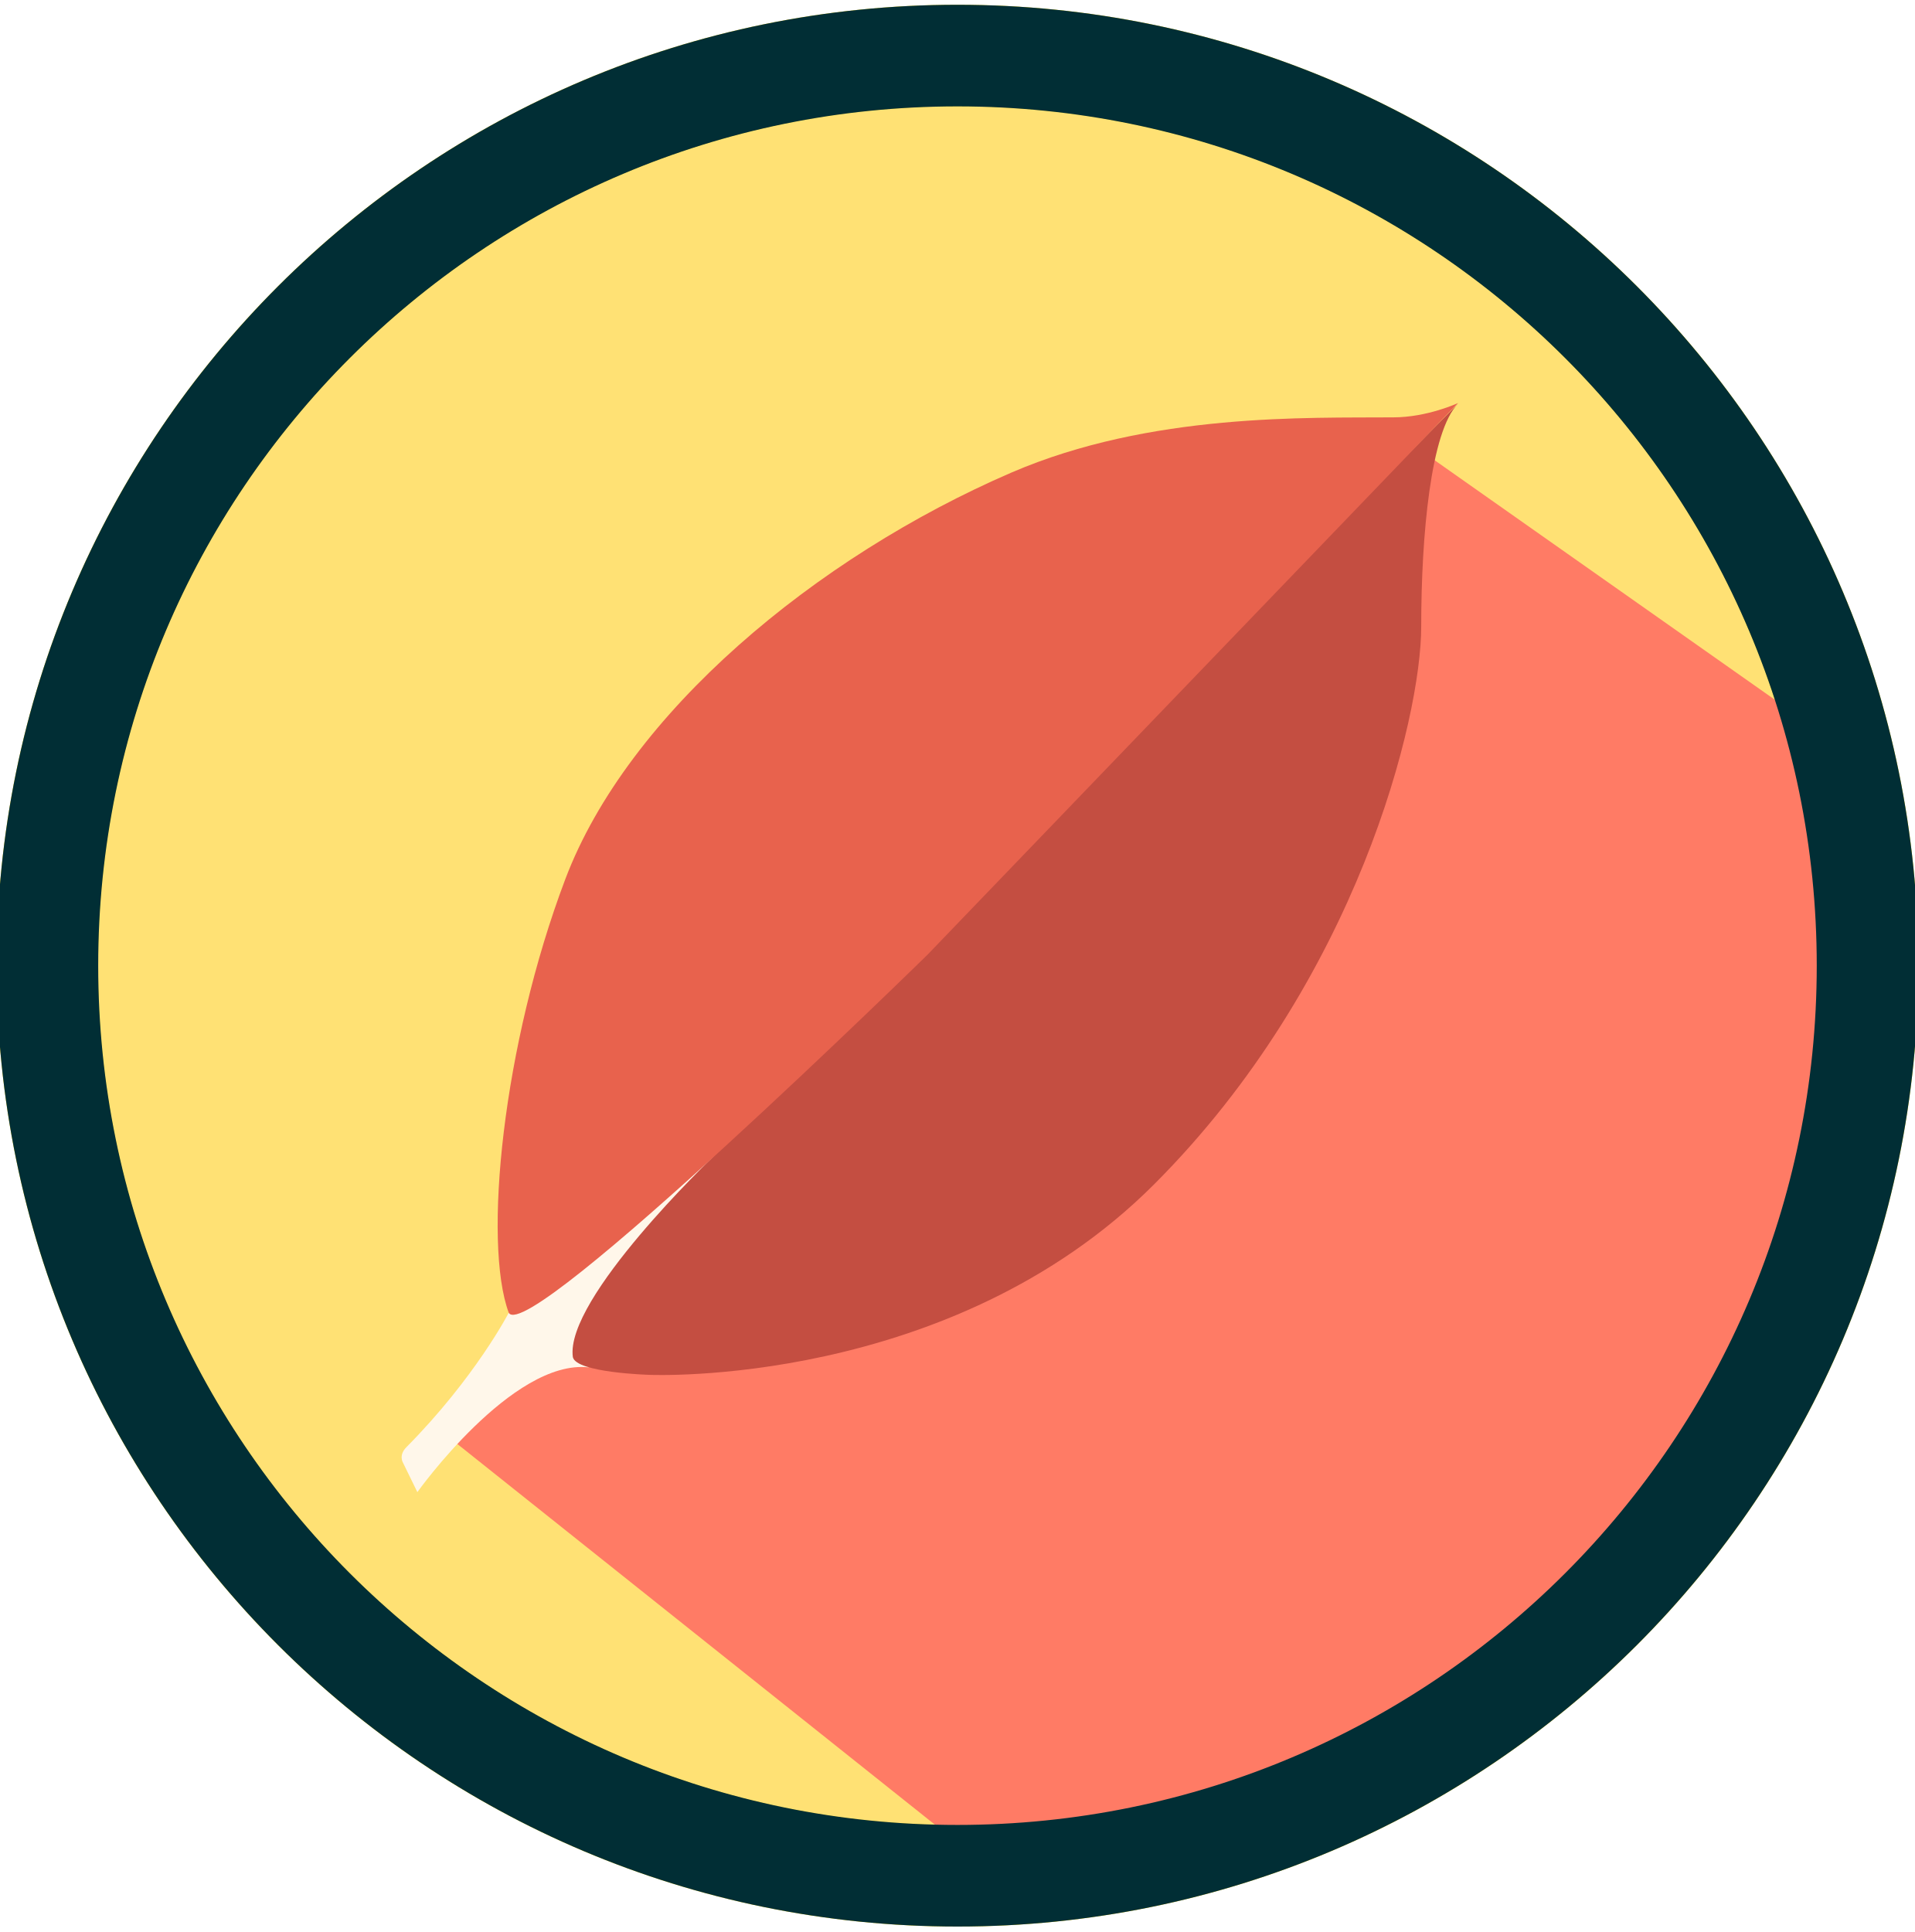
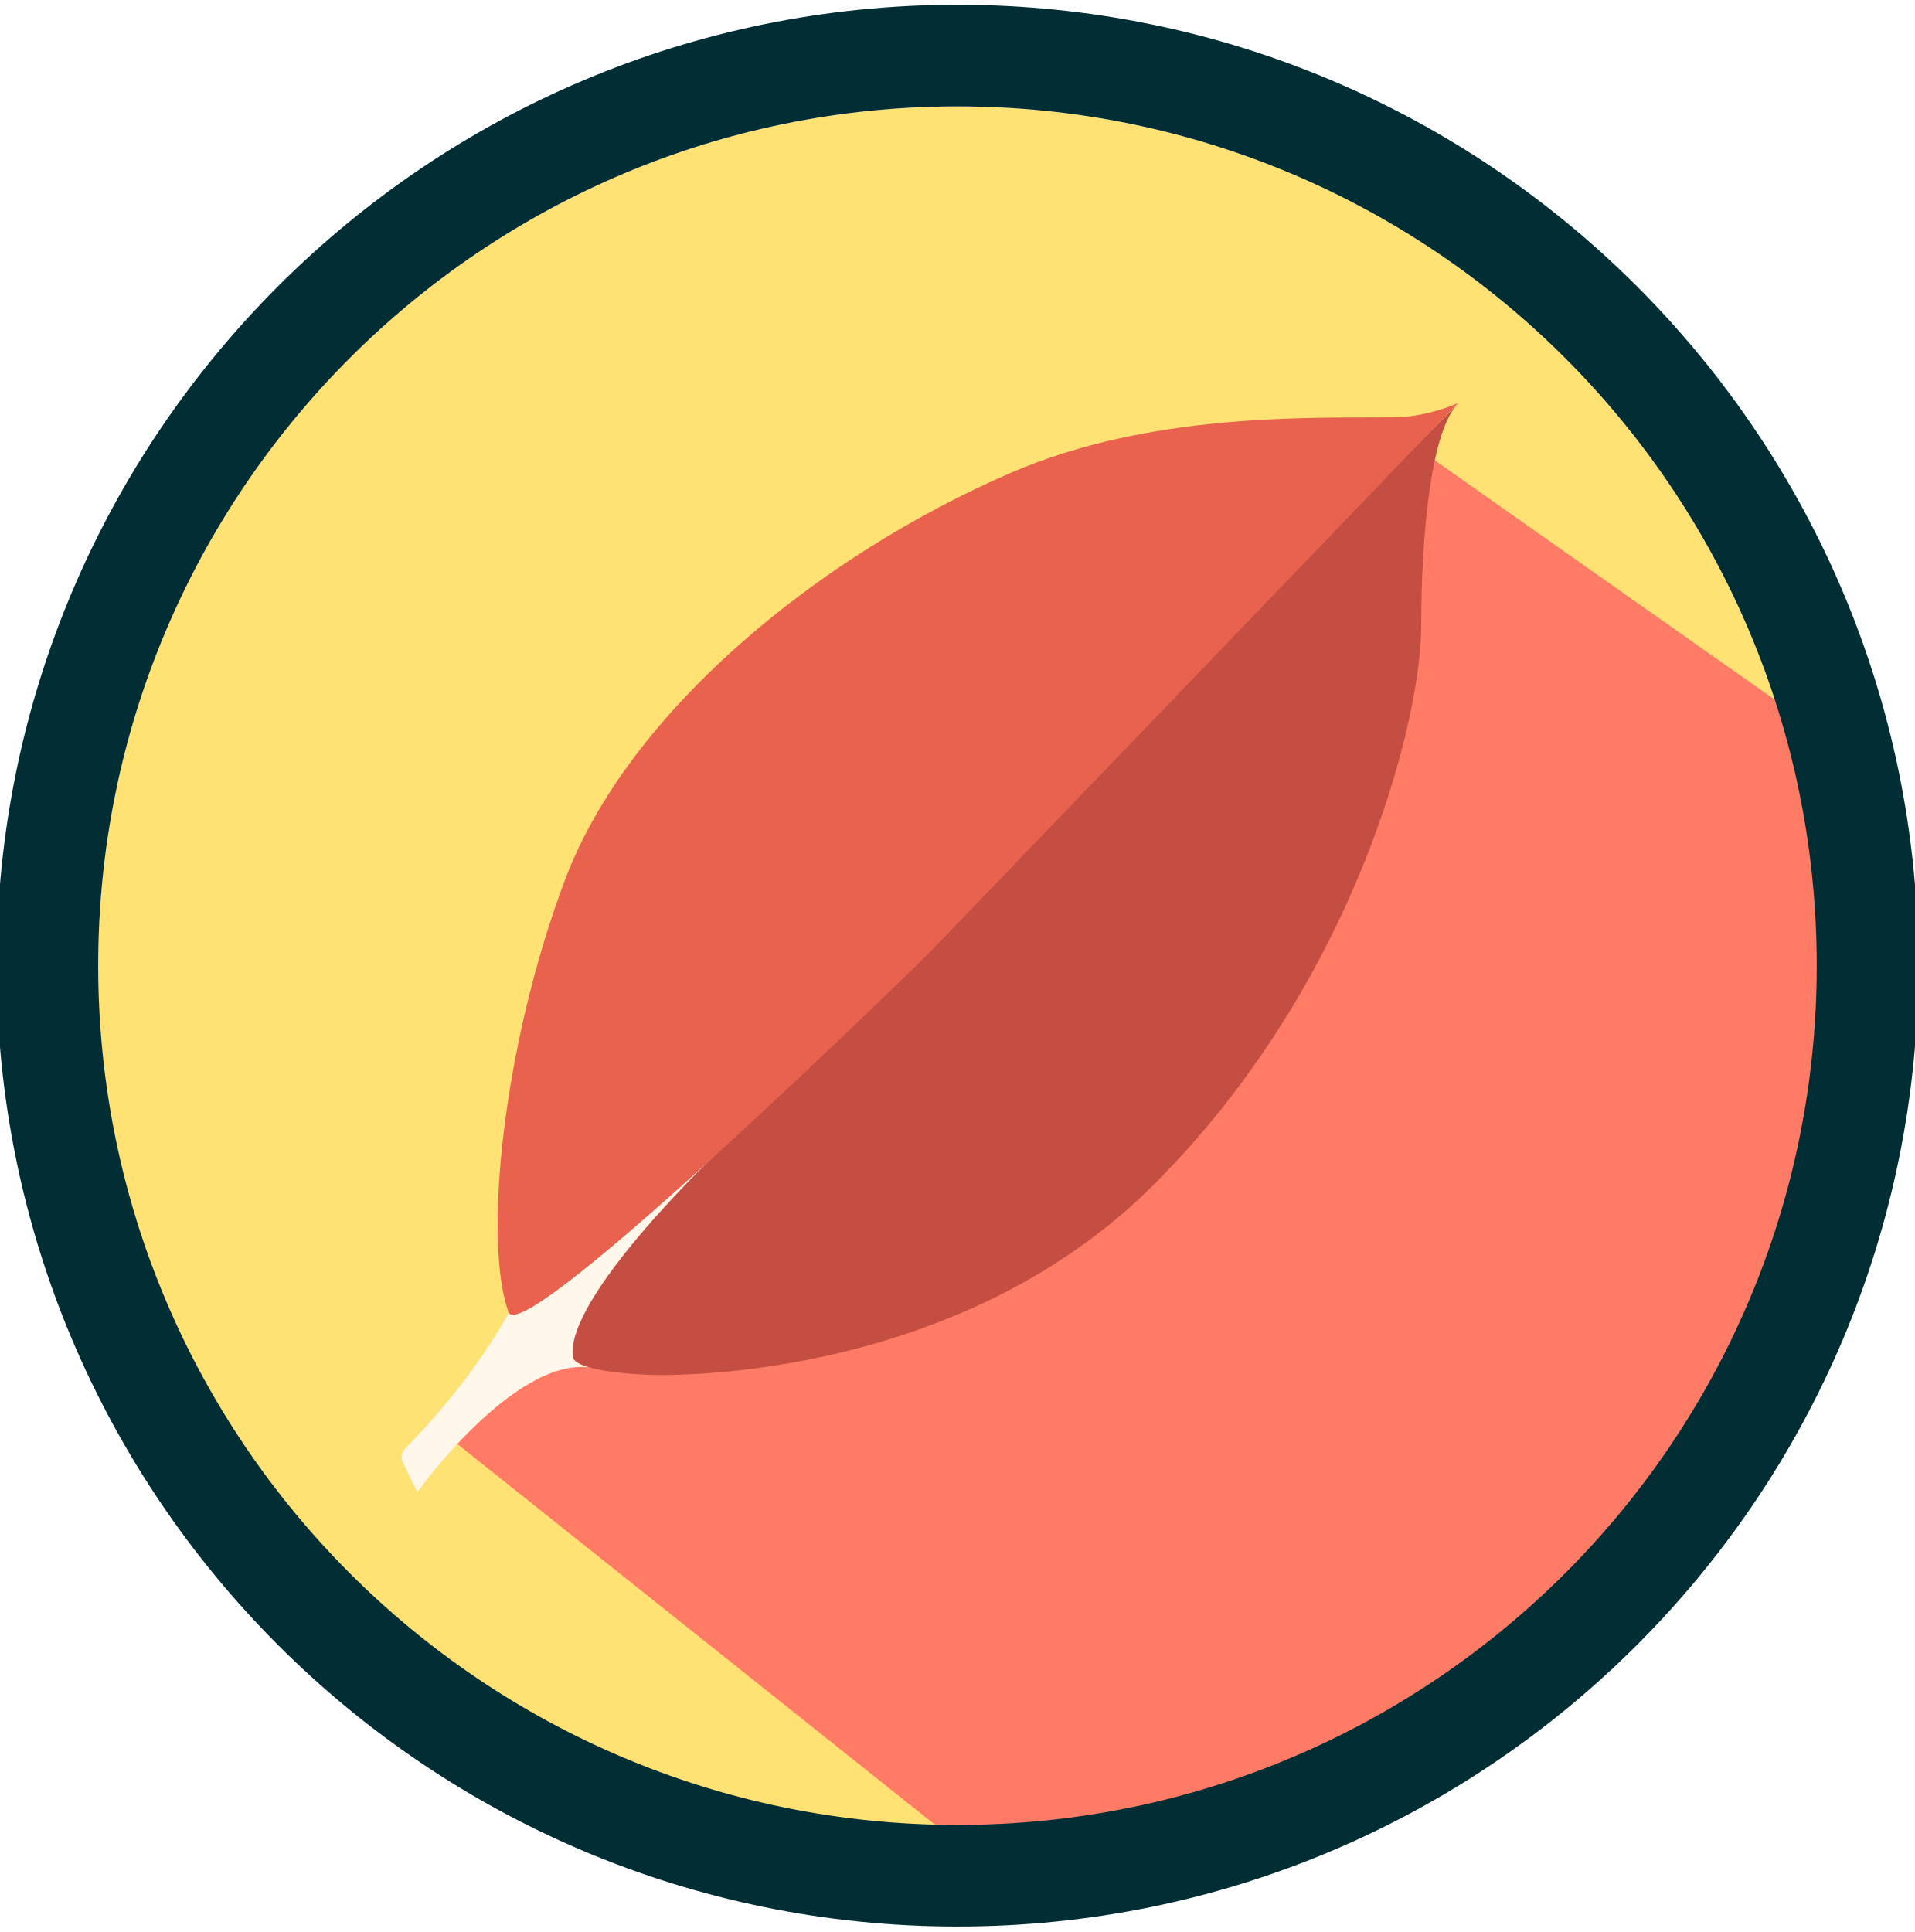
<svg xmlns="http://www.w3.org/2000/svg" version="1.1" id="Layer_1" x="0px" y="0px" viewBox="0 0 280.8 283.3" style="enable-background:new 0 0 280.8 283.3;" xml:space="preserve">
  <style type="text/css">
- 	.st0{fill:#FFD600;}
- 	.st1{fill:#FFE174;}
- 	.st2{fill:#FF7B65;}
- 	.st3{fill:#012E35;}
- 	.st4{fill:#FFF7EA;}
- 	.st5{fill:#C44E41;}
- 	.st6{fill:#E8624D;}
+ 	.st0{fill:#FFE174;}
+ 	.st1{fill:#FF7B65;}
+ 	.st2{fill:#012E35;}
+ 	.st3{fill:#FFF7EA;}
+ 	.st4{fill:#C44E41;}
+ 	.st5{fill:#E8624D;}
</style>
+   <circle class="st0" cx="140.4" cy="151.6" r="126" />
+   <circle class="st0" cx="140.4" cy="141.6" r="126" />
+   <path class="st1" d="M64,209.3l90.7,72.3c0,0,53.1-15.9,80-46.1c4.8-5.4,33-44.4,33.8-50c1.3-10,2.4-75.4,2.4-75.4L203,62.3  L64,209.3z" />
+   <path class="st2" d="M140.4,0.7C62.6,0.7-0.5,63.8-0.5,141.6s63.1,140.9,140.9,140.9s140.9-63.1,140.9-140.9S218.2,0.7,140.4,0.7z   M140.4,267.6c-69.6,0-126-56.4-126-126s56.4-126,126-126s126,56.4,126,126S210,267.6,140.4,267.6z" />
  <g>
-     <g>
-       <circle class="st0" cx="140.4" cy="141.6" r="140.9" />
-       <circle class="st1" cx="140.4" cy="141.6" r="126" />
-       <circle class="st1" cx="140.4" cy="141.6" r="126" />
-     </g>
-     <path class="st2" d="M64,209.3l90.7,72.3c0,0,53.1-15.9,80-46.1c4.8-5.4,33-44.4,33.8-50c1.3-10,2.4-75.4,2.4-75.4L203,62.3   L64,209.3z" />
-     <path class="st3" d="M140.4,0.7C62.6,0.7-0.5,63.8-0.5,141.6s63.1,140.9,140.9,140.9s140.9-63.1,140.9-140.9S218.2,0.7,140.4,0.7z    M140.4,267.6c-69.6,0-126-56.4-126-126s56.4-126,126-126s126,56.4,126,126S210,267.6,140.4,267.6z" />
-     <g>
-       <path class="st4" d="M74.6,192.5c0,0-4.9,9.5-15,19.7c-1.2,1.2-0.5,2.3-0.5,2.3l2.1,4.3c0,0,13.9-19.5,25.1-18.3    c7.7-10.4,18.8-31.2,18.8-31.2S83.5,183.6,74.6,192.5z" />
-       <path class="st5" d="M104.5,169.7c0,0-21.7,20.7-20.5,29.3c0.5,2.3,11.2,2.6,11.2,2.6s44.1,2,74-27.9s39.2-68.5,39.2-81.8    c0-13.4,1.4-28.7,5.4-32.7C217.8,55.1,112.7,161.6,104.5,169.7z" />
-       <path class="st6" d="M213.8,59.1c0,0-4.5,2.1-9.5,2.1c-12.5,0.1-35.6-0.7-56,8.1c-28.7,12.4-56.2,35.3-65.4,59.6    s-12.1,53.3-8.3,63.6C77.4,197.4,136,140,136,140L213.8,59.1z" />
-     </g>
+     <path class="st3" d="M74.6,192.5c0,0-4.9,9.5-15,19.7c-1.2,1.2-0.5,2.3-0.5,2.3l2.1,4.3c0,0,13.9-19.5,25.1-18.3   c7.7-10.4,18.8-31.2,18.8-31.2S83.5,183.6,74.6,192.5z" />
+     <path class="st4" d="M104.5,169.7c0,0-21.7,20.7-20.5,29.3c0.5,2.3,11.2,2.6,11.2,2.6s44.1,2,74-27.9s39.2-68.5,39.2-81.8   c0-13.4,1.4-28.7,5.4-32.7C217.8,55.1,112.7,161.6,104.5,169.7z" />
+     <path class="st5" d="M213.8,59.1c0,0-4.5,2.1-9.5,2.1c-12.5,0.1-35.6-0.7-56,8.1c-28.7,12.4-56.2,35.3-65.4,59.6   s-12.1,53.3-8.3,63.6C77.4,197.4,136,140,136,140L213.8,59.1z" />
  </g>
</svg>
